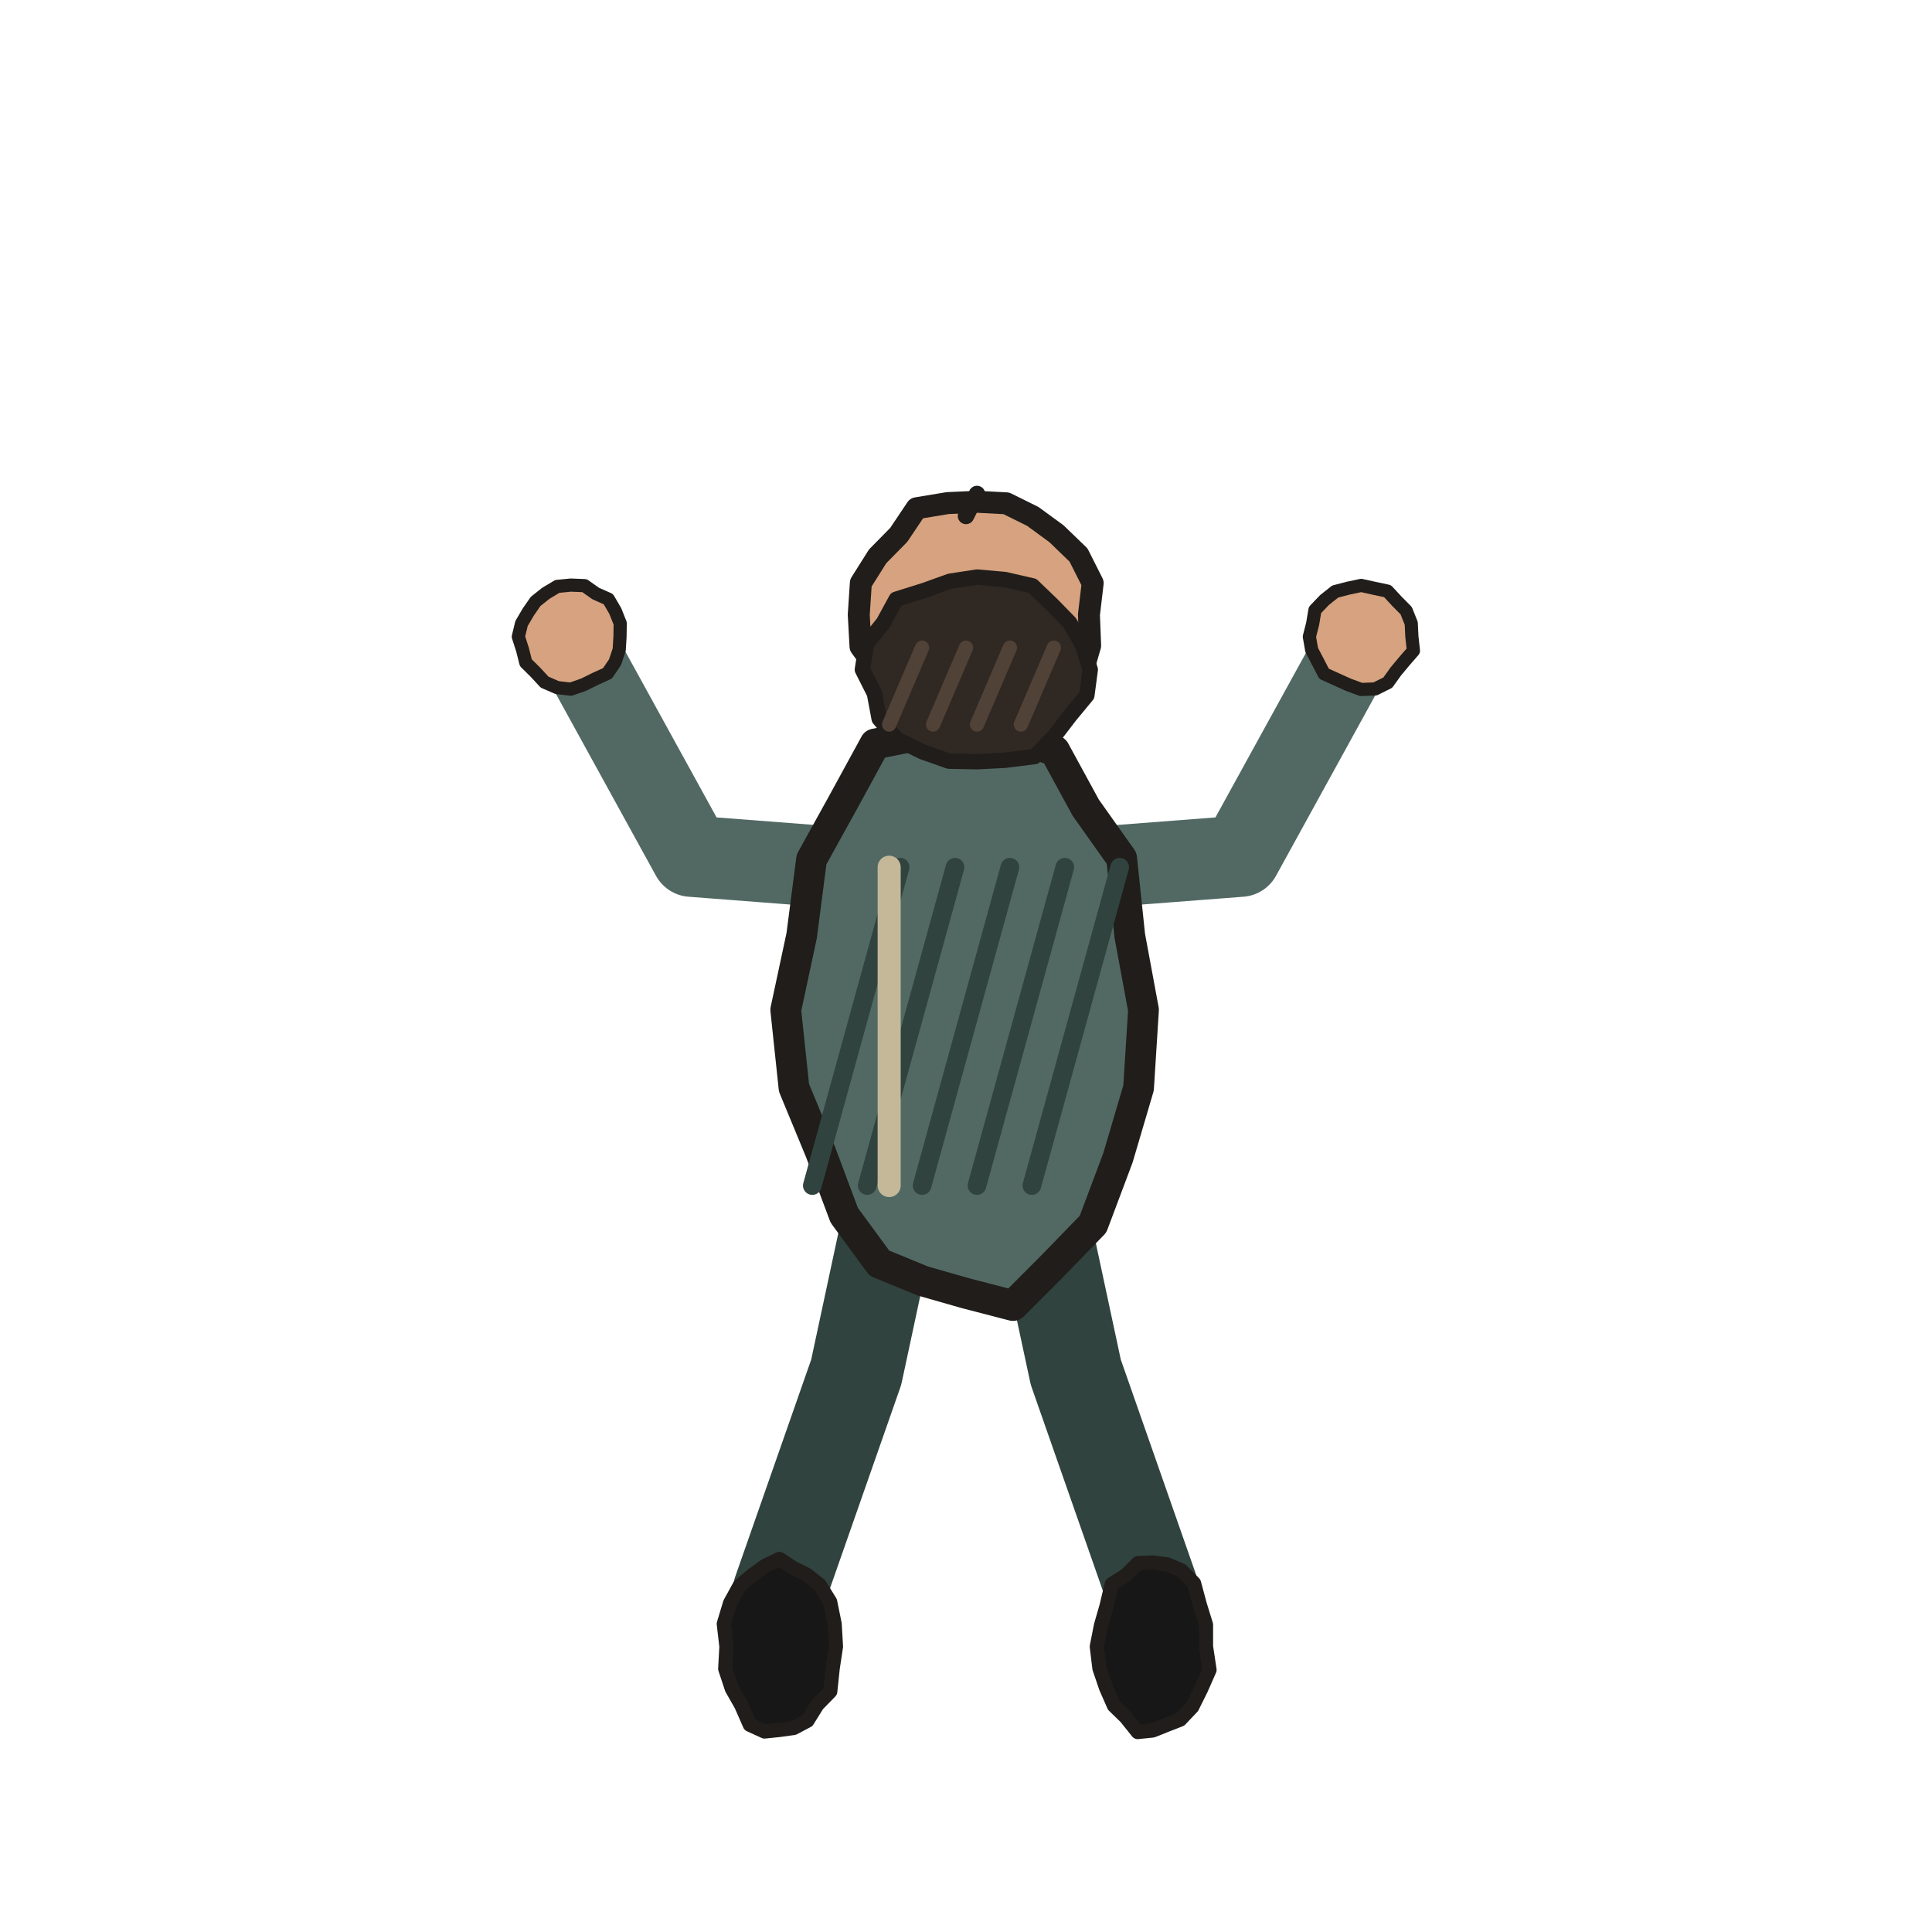
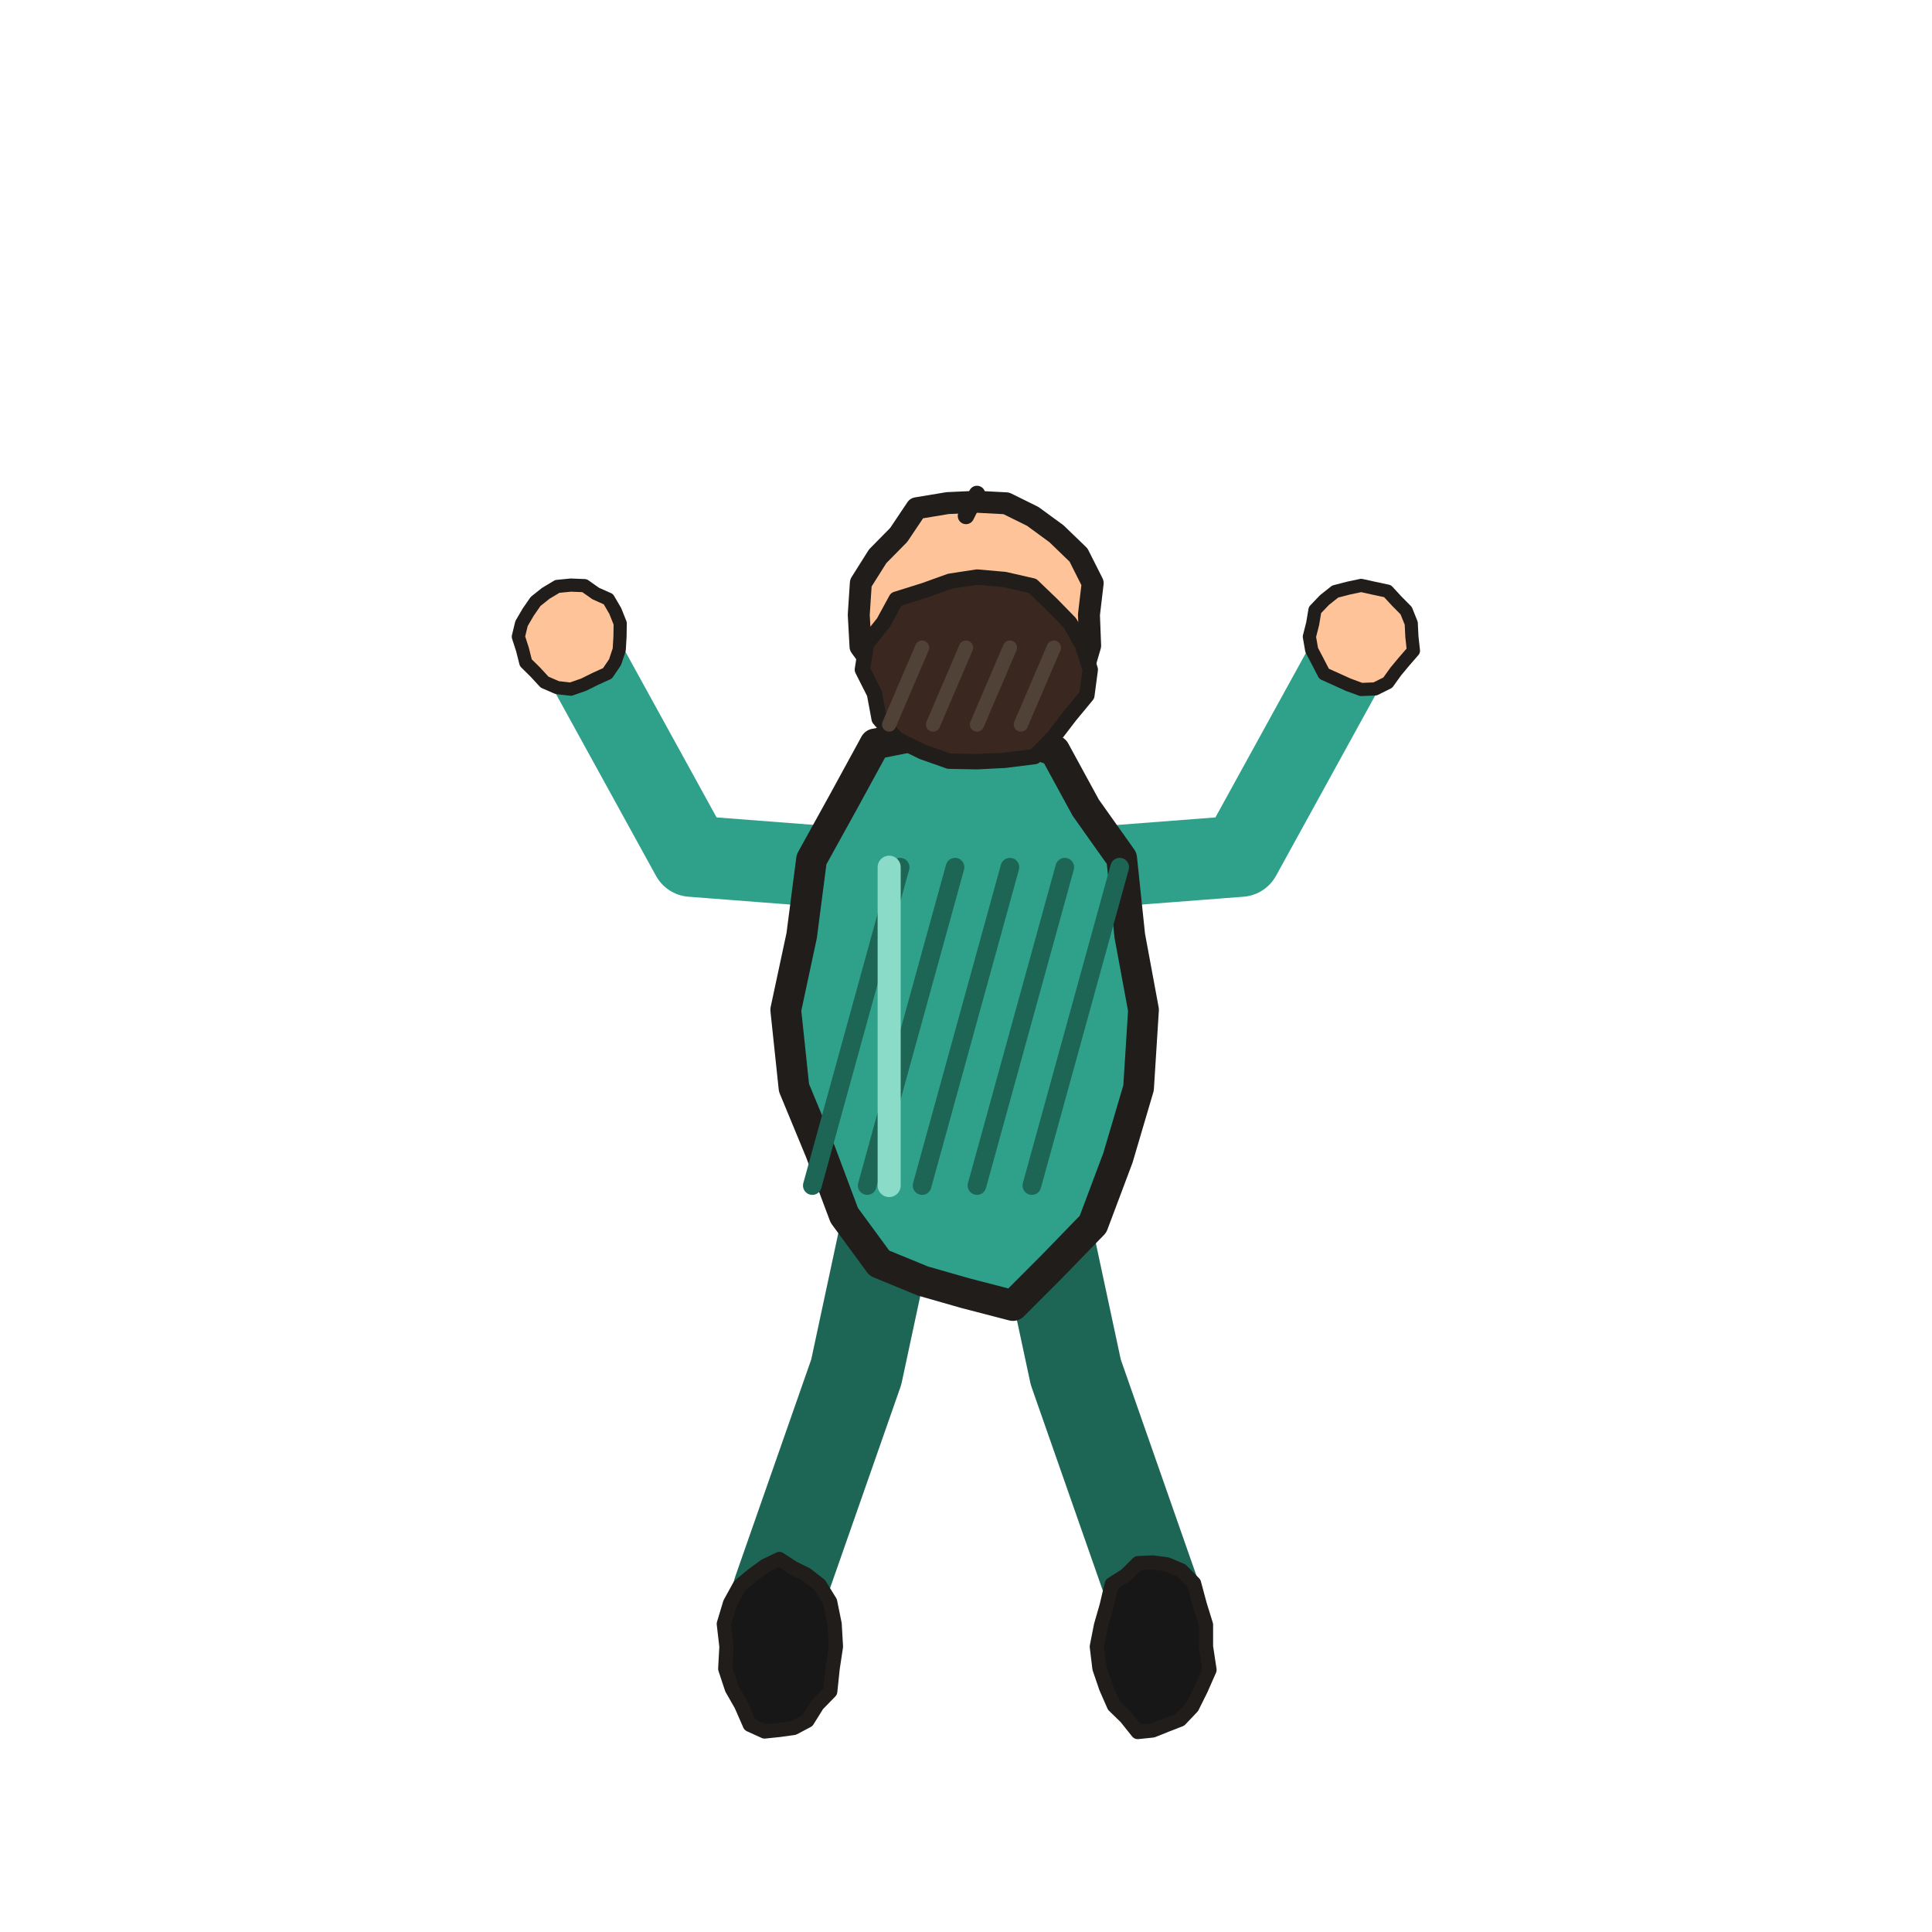
<svg xmlns="http://www.w3.org/2000/svg" width="176" height="176" viewBox="0 0 176 176">
-   <polyline points="81.00,111.00 78.00,125.00 71.00,145.00" fill="none" stroke="#30433f" stroke-width="8.50" stroke-linejoin="round" stroke-linecap="round" />
+   <polyline points="81.00,111.00 78.00,125.00 71.00,145.00" fill="none" stroke="#1d6656" stroke-width="8.50" stroke-linejoin="round" stroke-linecap="round" />
  <polygon points="71.00,142.02 72.25,142.84 73.47,143.44 74.67,144.38 75.62,145.92 76.03,147.94 76.15,150.00 75.85,151.99 75.63,154.09 74.46,155.29 73.55,156.75 72.30,157.41 71.00,157.59 69.65,157.73 68.31,157.12 67.52,155.32 66.67,153.83 66.07,152.02 66.18,150.00 65.94,147.93 66.51,146.04 67.38,144.46 68.54,143.49 69.71,142.64" fill="#171717" stroke="#201d1a" stroke-width="1.30" stroke-linejoin="round" stroke-linecap="round" />
-   <polyline points="95.00,111.00 98.00,125.00 105.00,145.00" fill="none" stroke="#30433f" stroke-width="8.50" stroke-linejoin="round" stroke-linecap="round" />
+   <polyline points="95.00,111.00 98.00,125.00 105.00,145.00" fill="none" stroke="#1d6656" stroke-width="8.50" stroke-linejoin="round" stroke-linecap="round" />
  <polygon points="105.00,142.34 106.31,142.51 107.62,143.06 108.77,144.23 109.30,146.20 109.86,148.01 109.86,150.00 110.18,152.12 109.40,153.89 108.60,155.50 107.51,156.65 106.25,157.14 105.00,157.64 103.64,157.78 102.57,156.44 101.48,155.38 100.76,153.74 100.16,151.98 99.92,150.00 100.30,148.07 100.81,146.30 101.28,144.31 102.55,143.51 103.67,142.40" fill="#171717" stroke="#201d1a" stroke-width="1.30" stroke-linejoin="round" stroke-linecap="round" />
-   <polyline points="76.00,79.00 63.00,78.00 52.00,58.00" fill="none" stroke="#526963" stroke-width="7.40" stroke-linejoin="round" stroke-linecap="round" />
-   <polygon points="52.00,53.30 53.25,53.35 54.27,54.07 55.42,54.58 56.05,55.66 56.50,56.79 56.48,58.00 56.41,59.18 56.03,60.32 55.34,61.34 54.22,61.85 53.17,62.37 52.00,62.78 50.76,62.64 49.61,62.14 48.77,61.23 47.90,60.37 47.60,59.18 47.22,58.00 47.51,56.80 48.12,55.76 48.79,54.79 49.72,54.05 50.77,53.42" fill="#d6a27f" stroke="#201d1a" stroke-width="1.20" stroke-linejoin="round" stroke-linecap="round" />
-   <polyline points="100.00,79.00 113.00,78.00 124.00,58.00" fill="none" stroke="#526963" stroke-width="7.40" stroke-linejoin="round" stroke-linecap="round" />
-   <polygon points="124.00,53.33 125.18,53.59 126.40,53.85 127.24,54.76 128.10,55.63 128.56,56.78 128.62,58.00 128.76,59.28 127.91,60.26 127.16,61.16 126.42,62.19 125.27,62.76 124.00,62.81 122.83,62.38 121.75,61.89 120.62,61.38 120.05,60.28 119.49,59.21 119.28,58.00 119.58,56.82 119.79,55.57 120.66,54.66 121.63,53.89 122.82,53.58" fill="#d6a27f" stroke="#201d1a" stroke-width="1.20" stroke-linejoin="round" stroke-linecap="round" />
-   <polygon points="88.00,63.79 91.97,66.99 96.08,68.39 98.91,73.58 102.18,78.19 102.92,85.25 104.17,92.00 103.72,99.11 101.84,105.48 99.57,111.52 95.95,115.25 92.28,118.93 88.00,117.82 84.08,116.70 80.11,115.07 76.91,110.71 74.74,104.92 72.33,99.09 71.58,92.00 73.03,85.23 73.93,78.29 76.80,73.10 79.71,67.77 84.02,66.91" fill="#526963" stroke="#201d1a" stroke-width="2.80" stroke-linejoin="round" stroke-linecap="round" />
-   <polyline points="74.00,108.00 82.00,79.00" fill="none" stroke="#30433f" stroke-width="1.70" stroke-linejoin="round" stroke-linecap="round" />
-   <polyline points="79.00,108.00 87.00,79.00" fill="none" stroke="#30433f" stroke-width="1.70" stroke-linejoin="round" stroke-linecap="round" />
-   <polyline points="84.00,108.00 92.00,79.00" fill="none" stroke="#30433f" stroke-width="1.70" stroke-linejoin="round" stroke-linecap="round" />
-   <polyline points="89.00,108.00 97.00,79.00" fill="none" stroke="#30433f" stroke-width="1.70" stroke-linejoin="round" stroke-linecap="round" />
-   <polyline points="94.00,108.00 102.00,79.00" fill="none" stroke="#30433f" stroke-width="1.70" stroke-linejoin="round" stroke-linecap="round" />
-   <polyline points="81.00,108.00 81.00,79.00" fill="none" stroke="#c4b899" stroke-width="2.10" stroke-linejoin="round" stroke-linecap="round" />
-   <polygon points="89.00,45.71 91.67,45.85 94.08,47.04 96.24,48.62 98.25,50.56 99.54,53.12 99.20,56.00 99.31,58.82 98.50,61.59 96.18,63.32 94.24,65.25 91.69,66.23 89.00,66.22 86.42,65.82 84.03,64.78 81.17,63.98 80.10,61.24 78.39,58.90 78.23,56.00 78.42,53.11 79.95,50.68 81.87,48.73 83.50,46.30 86.33,45.83" fill="#d6a27f" stroke="#201d1a" stroke-width="2.00" stroke-linejoin="round" stroke-linecap="round" />
-   <polygon points="89.00,52.57 91.52,52.79 94.06,53.37 95.82,55.06 97.46,56.74 98.61,58.76 99.32,61.00 99.01,63.34 97.44,65.24 96.01,67.11 94.25,68.92 91.54,69.26 89.00,69.39 86.44,69.34 84.04,68.49 81.71,67.35 80.09,65.48 79.66,63.18 78.56,61.00 78.93,58.65 80.48,56.72 81.64,54.59 84.22,53.78 86.53,52.95" fill="#302823" stroke="#201d1a" stroke-width="1.40" stroke-linejoin="round" stroke-linecap="round" />
+   <polyline points="76.00,79.00 63.00,78.00 52.00,58.00" fill="none" stroke="#2fa08a" stroke-width="7.40" stroke-linejoin="round" stroke-linecap="round" />
+   <polygon points="52.00,53.30 53.25,53.35 54.27,54.07 55.42,54.58 56.05,55.66 56.50,56.79 56.48,58.00 56.41,59.18 56.03,60.32 55.34,61.34 54.22,61.85 53.17,62.37 52.00,62.78 50.76,62.64 49.61,62.14 48.77,61.23 47.90,60.37 47.60,59.18 47.22,58.00 47.51,56.80 48.12,55.76 48.79,54.79 49.72,54.05 50.77,53.42" fill="#ffc39a" stroke="#201d1a" stroke-width="1.20" stroke-linejoin="round" stroke-linecap="round" />
+   <polyline points="100.00,79.00 113.00,78.00 124.00,58.00" fill="none" stroke="#2fa08a" stroke-width="7.40" stroke-linejoin="round" stroke-linecap="round" />
+   <polygon points="124.00,53.33 125.18,53.59 126.40,53.85 127.24,54.76 128.10,55.63 128.56,56.78 128.62,58.00 128.76,59.28 127.91,60.26 127.16,61.16 126.42,62.19 125.27,62.76 124.00,62.81 122.83,62.38 121.75,61.89 120.62,61.38 120.05,60.28 119.49,59.21 119.28,58.00 119.58,56.82 119.79,55.57 120.66,54.66 121.63,53.89 122.82,53.58" fill="#ffc39a" stroke="#201d1a" stroke-width="1.20" stroke-linejoin="round" stroke-linecap="round" />
+   <polygon points="88.00,63.79 91.97,66.99 96.08,68.39 98.91,73.58 102.18,78.19 102.92,85.25 104.17,92.00 103.72,99.11 101.84,105.48 99.57,111.52 95.95,115.25 92.28,118.93 88.00,117.82 84.08,116.70 80.11,115.07 76.91,110.71 74.74,104.92 72.33,99.09 71.58,92.00 73.03,85.23 73.93,78.29 76.80,73.10 79.71,67.77 84.02,66.91" fill="#2fa08a" stroke="#201d1a" stroke-width="2.80" stroke-linejoin="round" stroke-linecap="round" />
+   <polyline points="74.00,108.00 82.00,79.00" fill="none" stroke="#1d6656" stroke-width="1.70" stroke-linejoin="round" stroke-linecap="round" />
+   <polyline points="79.00,108.00 87.00,79.00" fill="none" stroke="#1d6656" stroke-width="1.70" stroke-linejoin="round" stroke-linecap="round" />
+   <polyline points="84.00,108.00 92.00,79.00" fill="none" stroke="#1d6656" stroke-width="1.70" stroke-linejoin="round" stroke-linecap="round" />
+   <polyline points="89.00,108.00 97.00,79.00" fill="none" stroke="#1d6656" stroke-width="1.70" stroke-linejoin="round" stroke-linecap="round" />
+   <polyline points="94.00,108.00 102.00,79.00" fill="none" stroke="#1d6656" stroke-width="1.70" stroke-linejoin="round" stroke-linecap="round" />
+   <polyline points="81.00,108.00 81.00,79.00" fill="none" stroke="#8adcc8" stroke-width="2.10" stroke-linejoin="round" stroke-linecap="round" />
+   <polygon points="89.00,45.71 91.67,45.85 94.08,47.04 96.24,48.62 98.25,50.56 99.54,53.12 99.20,56.00 99.31,58.82 98.50,61.59 96.18,63.32 94.24,65.25 91.69,66.23 89.00,66.22 86.42,65.82 84.03,64.78 81.17,63.98 80.10,61.24 78.39,58.90 78.23,56.00 78.42,53.11 79.95,50.68 81.87,48.73 83.50,46.30 86.33,45.83" fill="#ffc39a" stroke="#201d1a" stroke-width="2.00" stroke-linejoin="round" stroke-linecap="round" />
+   <polygon points="89.00,52.57 91.52,52.79 94.06,53.37 95.82,55.06 97.46,56.74 98.61,58.76 99.32,61.00 99.01,63.34 97.44,65.24 96.01,67.11 94.25,68.92 91.54,69.26 89.00,69.39 86.44,69.34 84.04,68.49 81.71,67.35 80.09,65.48 79.66,63.18 78.56,61.00 78.93,58.65 80.48,56.72 81.64,54.59 84.22,53.78 86.53,52.95" fill="#3a2820" stroke="#201d1a" stroke-width="1.40" stroke-linejoin="round" stroke-linecap="round" />
  <polyline points="81.00,66.00 84.00,59.00" fill="none" stroke="#514237" stroke-width="1.30" stroke-linejoin="round" stroke-linecap="round" />
  <polyline points="85.00,66.00 88.00,59.00" fill="none" stroke="#514237" stroke-width="1.30" stroke-linejoin="round" stroke-linecap="round" />
  <polyline points="89.00,66.00 92.00,59.00" fill="none" stroke="#514237" stroke-width="1.30" stroke-linejoin="round" stroke-linecap="round" />
  <polyline points="93.00,66.00 96.00,59.00" fill="none" stroke="#514237" stroke-width="1.30" stroke-linejoin="round" stroke-linecap="round" />
  <polyline points="88.00,47.00 89.00,45.00" fill="none" stroke="#201d1a" stroke-width="1.50" stroke-linejoin="round" stroke-linecap="round" />
</svg>
